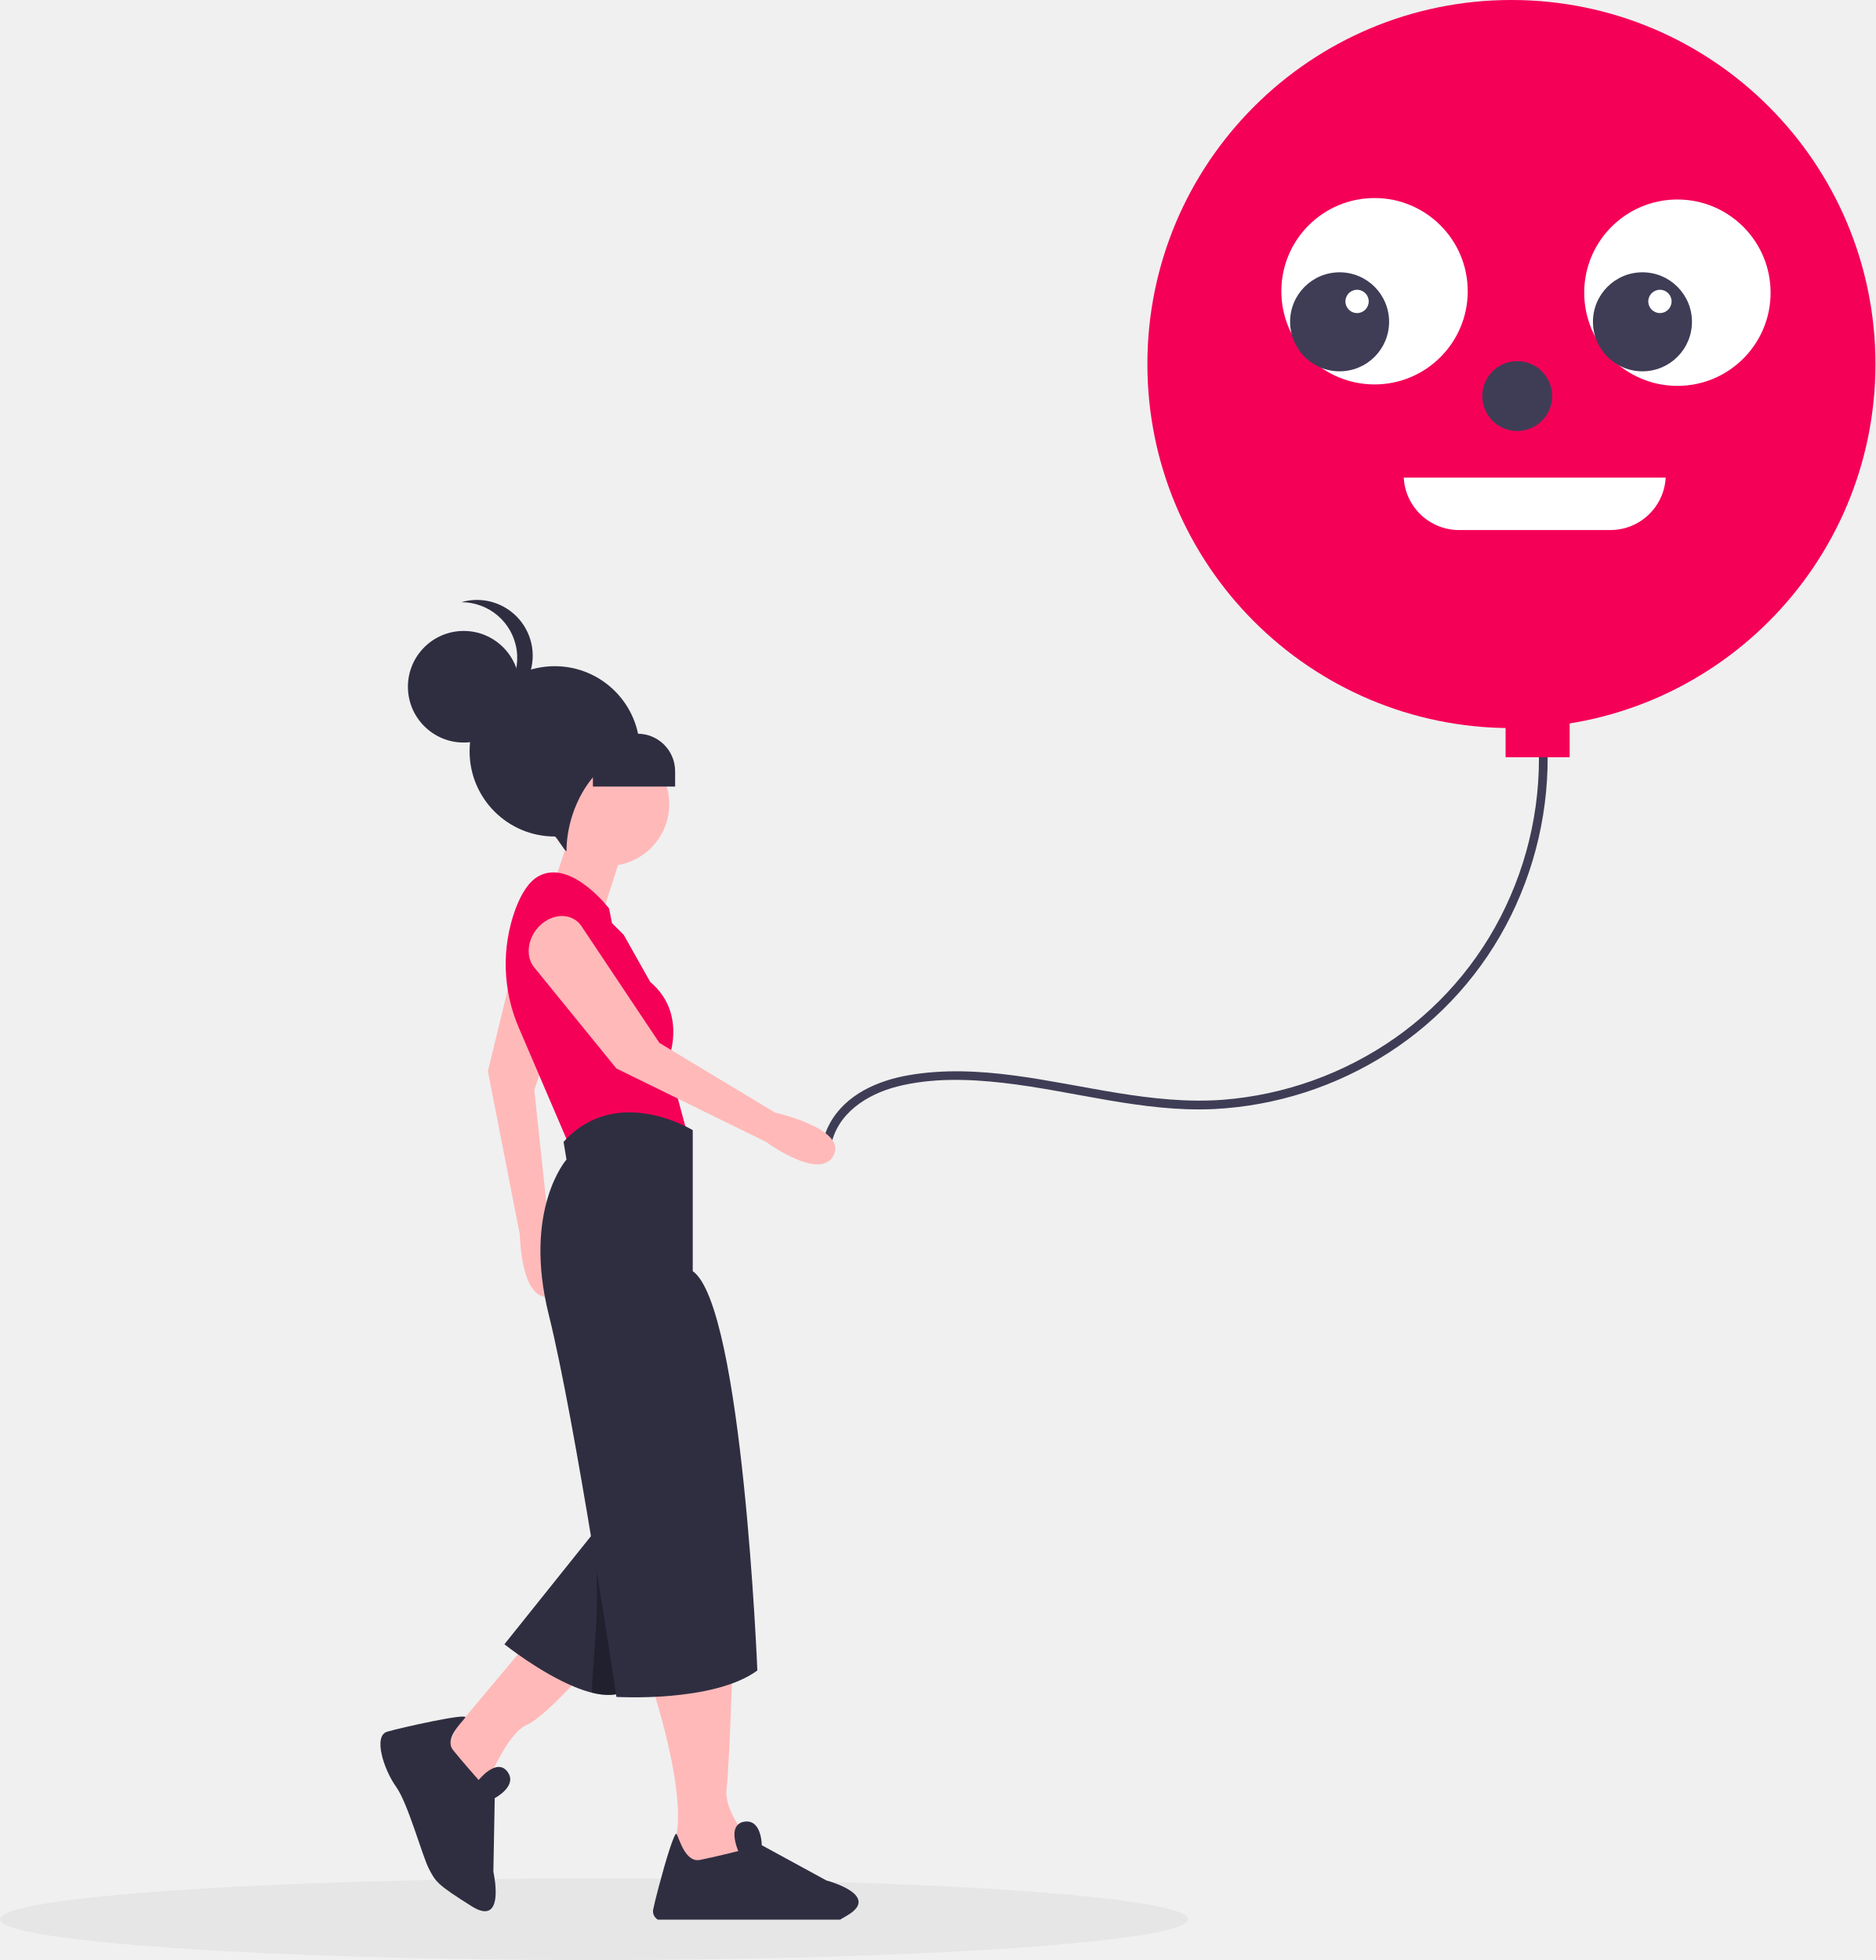
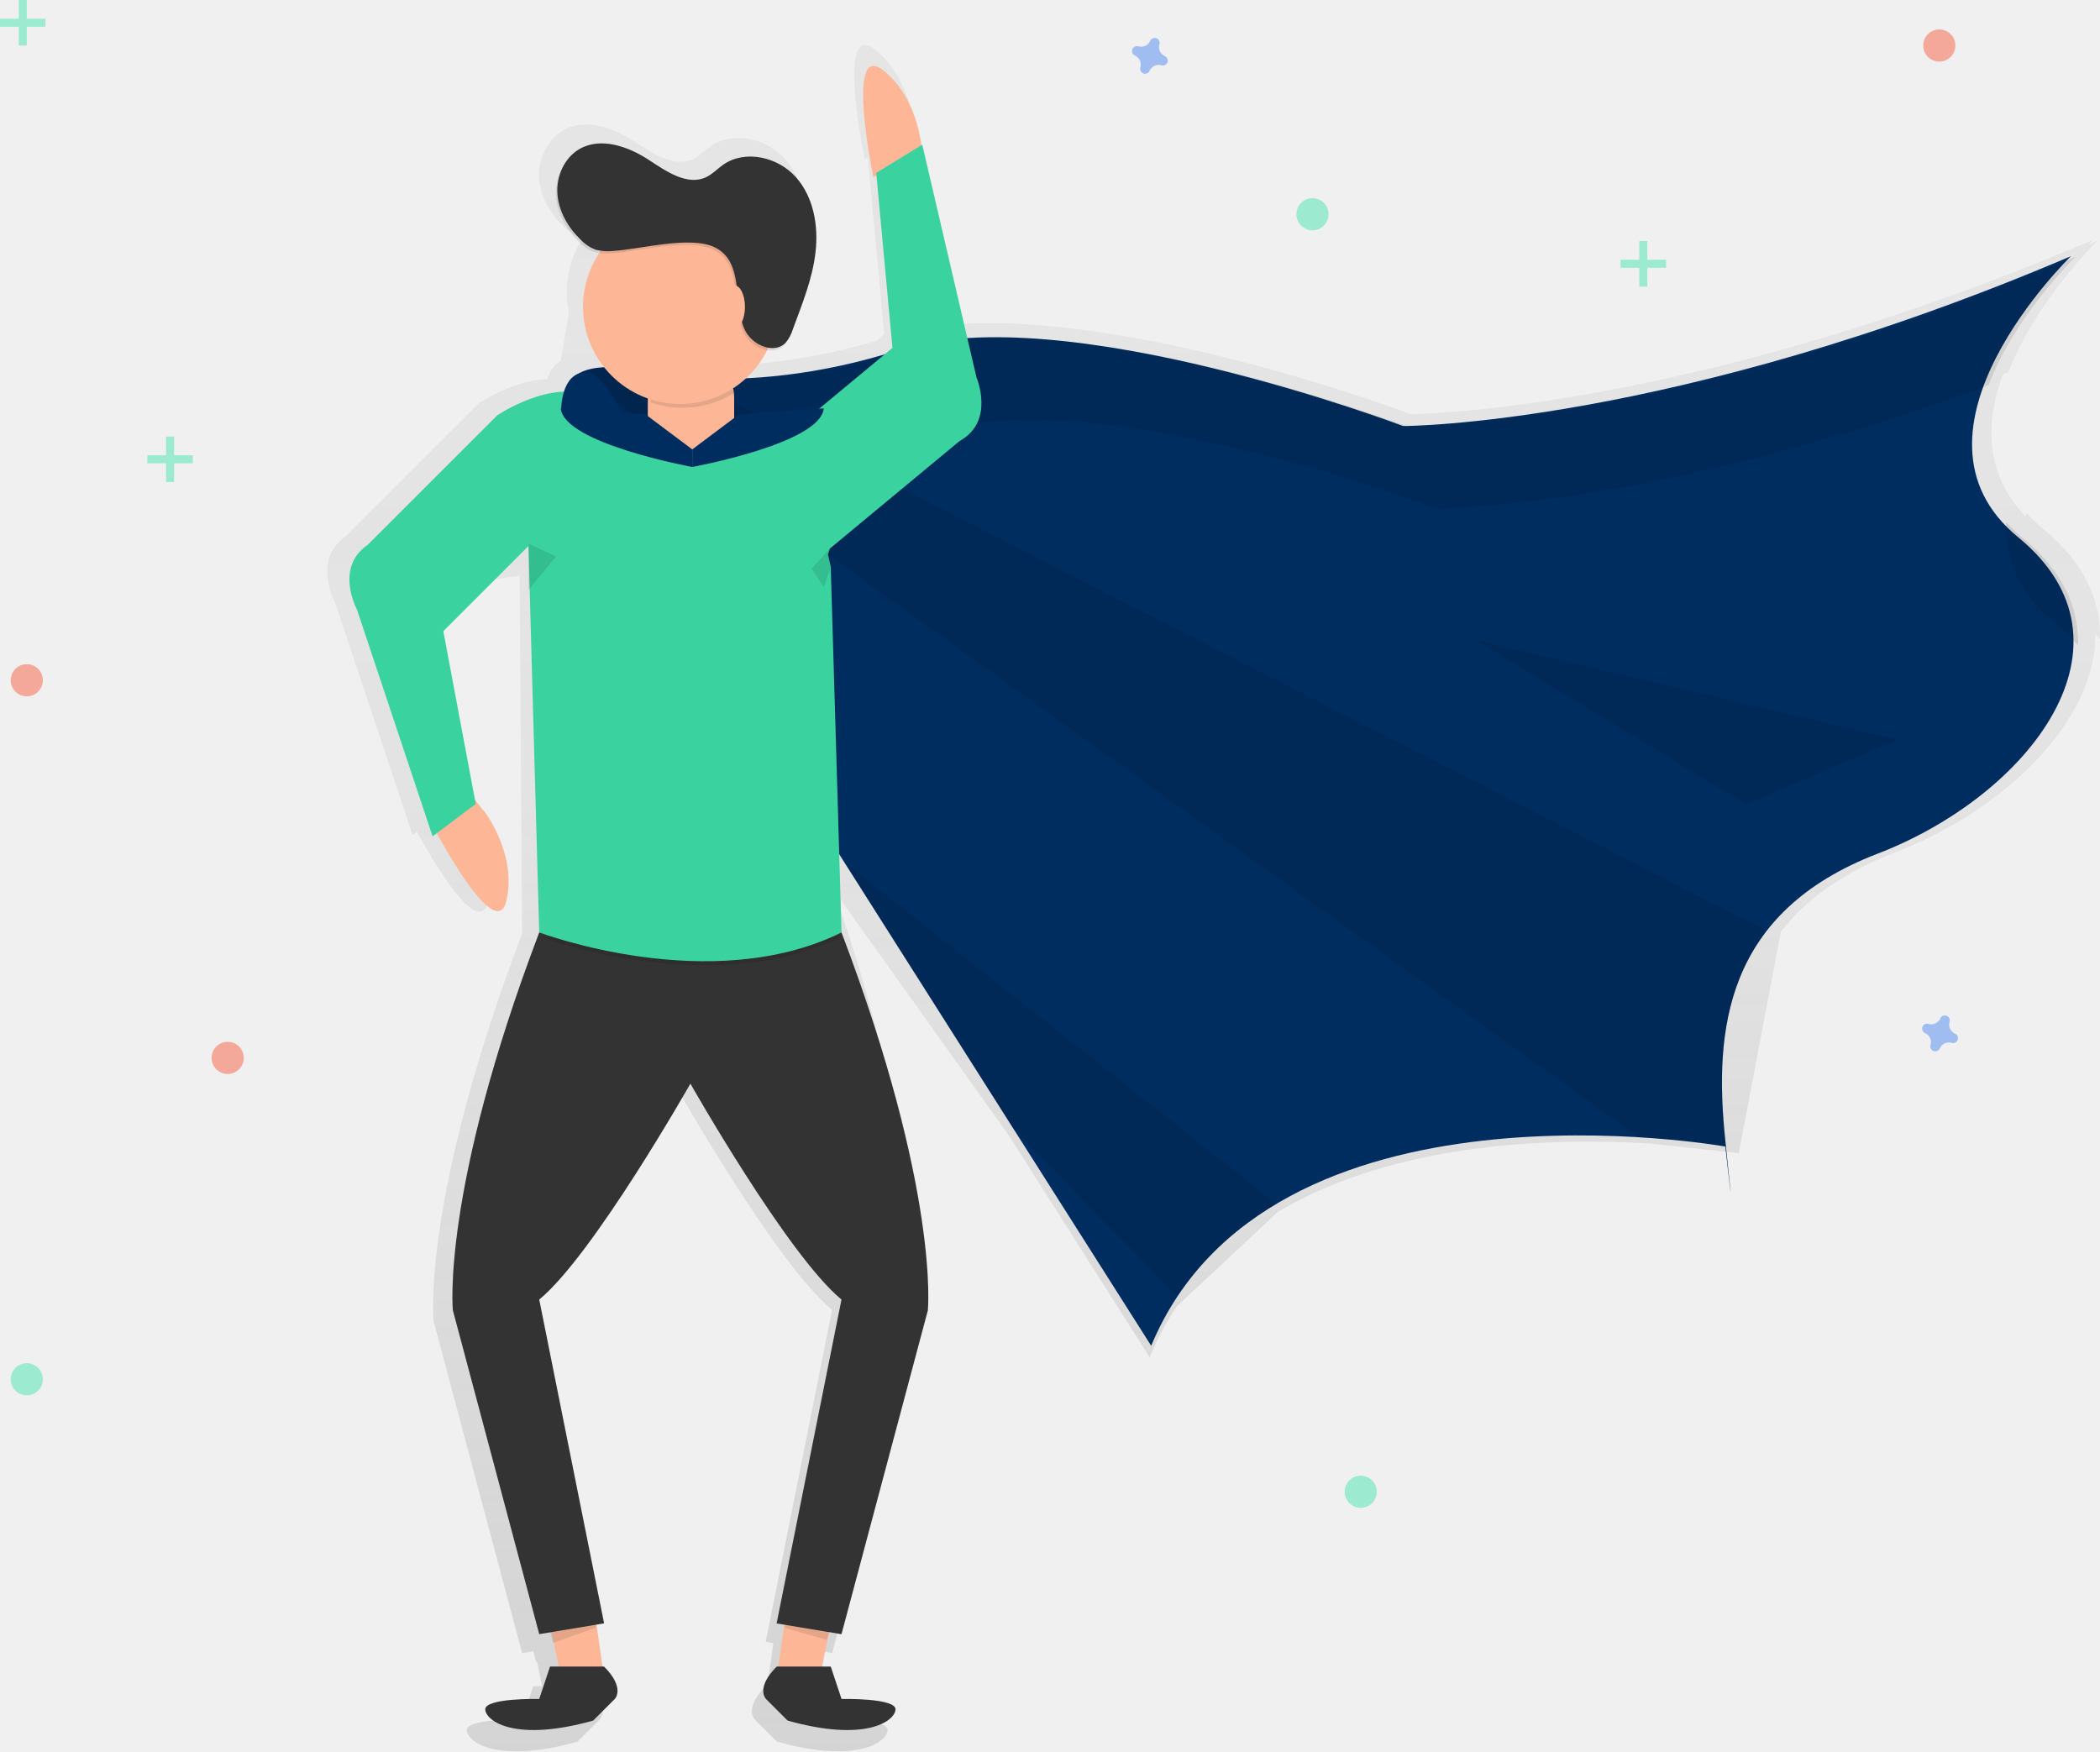
- <svg xmlns="http://www.w3.org/2000/svg" id="b22e8909-c3f8-4767-9c4c-2d5712586e12" data-name="Layer 1" width="644" height="673" viewBox="0 0 644 673">
-   <ellipse cx="204" cy="659" rx="204" ry="14" fill="#e6e6e6" />
-   <path d="M563.329,507.093c2.002-11.244,12.366-17.851,22.7-20.496,11.795-3.018,24.368-2.647,36.371-1.285,24.172,2.742,47.907,10.15,72.437,9.002a122.02,122.02,0,0,0,59.952-19.292,118.068,118.068,0,0,0,42.089-47.18,122.145,122.145,0,0,0,12.27-62.508c-.201-2.68-.505-5.348-.882-8.008-.269-1.904-3.16-1.094-2.893.798a118.187,118.187,0,0,1-8.722,63.084,115.317,115.317,0,0,1-39.737,48.788,119.323,119.323,0,0,1-59.096,21.14c-24.217,1.768-47.747-5.192-71.545-8.345-12.019-1.592-24.278-2.186-36.278-.098-10.63,1.849-21.535,6.603-26.992,16.451a23.168,23.168,0,0,0-2.566,7.153c-.336,1.888,2.554,2.698,2.893.798Z" transform="translate(-278 -113.5)" fill="#3f3d56" />
-   <circle cx="519" cy="125" r="125" fill="#f50057" />
-   <circle cx="472" cy="100" r="32" fill="#fff" />
-   <path d="M760.026,277.5A19.024,19.024,0,0,0,779,295.5h52a19.024,19.024,0,0,0,18.974-18Z" transform="translate(-278 -113.5)" fill="#fff" />
-   <circle cx="460" cy="110.5" r="17" fill="#3f3d56" />
-   <circle cx="466" cy="103.5" r="4" fill="#fff" />
-   <circle cx="576" cy="100.5" r="32" fill="#fff" />
-   <circle cx="564" cy="110.5" r="17" fill="#3f3d56" />
-   <circle cx="570" cy="103.5" r="4" fill="#fff" />
-   <circle cx="521" cy="136" r="12" fill="#3f3d56" />
-   <rect x="517" y="243" width="22" height="17" fill="#f50057" />
-   <path d="M501.262,690.619s14.116,41.341,8.066,56.465l18.15,16.133,11.091-14.116s-12.1-12.1-11.091-21.175,2.017-41.341,2.017-41.341Z" transform="translate(-278 -113.5)" fill="#ffb9b9" />
-   <path d="M568.813,771.279c-.824.482-1.611.938-2.333,1.357H503.895a3.303,3.303,0,0,1-1.623-3.373c.292-1.496,1.04-4.54,1.966-8.04,2.194-8.281,5.415-19.124,6.113-17.97a.012.012,0,0,1,.013.013c.977,1.801,2.993,9.866,8.04,8.864,5.047-1.015,13.113-3.031,13.113-3.031s-2.879-6.468-.127-9.08a3.857,3.857,0,0,1,2.143-1.002c6.049-1.002,6.049,8.066,6.049,8.066L561.762,759.18a36.842,36.842,0,0,1,5.58,2.042C571.844,763.327,576.295,766.929,568.813,771.279Z" transform="translate(-278 -113.5)" fill="#2f2e41" />
-   <path d="M460.929,675.494l-26.216,31.258-7.058,16.133,9.075,7.058,8.066-3.025s7.058-18.15,14.116-21.175,24.199-23.191,24.199-23.191Z" transform="translate(-278 -113.5)" fill="#ffb9b9" />
-   <path d="M515.882,651.507,502.512,676.291l-9.579,17.746c-3.065,1.825-7.149,1.795-11.545.716a44.217,44.217,0,0,1-6.01-2.007c-11.999-4.91-24.169-14.661-24.169-14.661l23.03-28.777,7.522-9.387,1.785-2.238,8.601,3.68,15.175,6.483Z" transform="translate(-278 -113.5)" fill="#2f2e41" />
-   <path d="M456.211,437.492l-10.68,43.81,10.993,56.205s.271,22.976,10.345,21.232-.483-24.916-.483-24.916l-4.928-46.085,15.755-45.53c1.276-3.688-.335-7.647-4.032-9.905l0,0C466.943,428.493,458.078,431.203,456.211,437.492Z" transform="translate(-278 -113.5)" fill="#ffb9b9" />
-   <path d="M493.699,399.721l-9.075,28.233-17.141-9.075s7.058-20.166,7.058-23.191S493.699,399.721,493.699,399.721Z" transform="translate(-278 -113.5)" fill="#ffb9b9" />
-   <circle cx="208.641" cy="276.138" r="21.175" fill="#ffb9b9" />
-   <path d="M492.187,434.508l-4.033-4.033-1.008-5.042s-13.108-17.141-24.199-11.091c-3.466,1.891-6.046,6.243-7.955,11.334a55.057,55.057,0,0,0,1.266,40.953l17.78,41.487,40.332-4.033-7.058-26.216s7.058-16.133-6.05-27.224Z" transform="translate(-278 -113.5)" fill="#f50057" />
-   <path d="M515.882,651.507,502.512,676.291l-9.579,17.746c-3.065,1.825-7.149,1.795-11.545.716-.766-5.102,3.811-32.064.212-54.045l.161-.787,1.785-2.238,8.601,3.68,15.175,6.483Z" transform="translate(-278 -113.5)" opacity="0.3" />
-   <path d="M515.882,501.561s-26.216-16.133-44.366,4.033l1.008,6.05s-15.125,17.141-6.05,53.441,23.191,131.081,23.191,131.081,33.274,2.017,48.399-9.075c0,0-5.042-125.031-22.183-137.13Z" transform="translate(-278 -113.5)" fill="#2f2e41" />
-   <path d="M461.216,445.401l28.45,34.985L541.09,505.594s18.469,13.669,23.168,4.589-20.143-14.672-20.143-14.672L504.42,471.586l-26.754-40.068c-2.167-3.246-6.296-4.354-10.328-2.773h0C460.532,431.412,457.334,440.114,461.216,445.401Z" transform="translate(-278 -113.5)" fill="#ffb9b9" />
-   <path d="M442.367,724.703s6.181-7.773,9.873-2.875-4.354,9.095-4.354,9.095l-.468,25.264s4.391,19.317-7.463,11.854-12.32-8.357-14.652-12.827-7.15-22.427-11.308-28.219-7.967-17.452-3.03-18.89,27.945-6.557,26.799-4.851-7.366,7.224-4.14,11.227S442.367,724.703,442.367,724.703Z" transform="translate(-278 -113.5)" fill="#2f2e41" />
-   <path d="M497.731,371.565c0-.026.002-.051.002-.077a29.241,29.241,0,1,0-29.241,29.241c.679,0,3.366,5.087,4.033,5.042C472.565,390.336,482.549,372.602,497.731,371.565Z" transform="translate(-278 -113.5)" fill="#2f2e41" />
-   <circle cx="159.234" cy="235.806" r="19.158" fill="#2f2e41" />
-   <path d="M436.355,320.285a19.131,19.131,0,0,1,5.466,37.501,19.144,19.144,0,1,0-5.466-37.501Z" transform="translate(-278 -113.5)" fill="#2f2e41" />
-   <path d="M203.6,251.939H218.948a12.884,12.884,0,0,1,12.884,12.884v5.265a0,0,0,0,1,0,0H203.6a0,0,0,0,1,0,0V251.939A0,0,0,0,1,203.6,251.939Z" fill="#2f2e41" />
+ <svg xmlns="http://www.w3.org/2000/svg" id="1cf4a4b6-30d3-491e-a53d-552d6204f4f6" data-name="Layer 1" width="906.42" height="756" viewBox="0 0 906.42 756">
+   <defs>
+     <linearGradient id="af67113a-287e-4ea5-97c7-bca3f36ab9af" x1="670.67" y1="828" x2="670.67" y2="91.4" gradientUnits="userSpaceOnUse">
+       <stop offset="0" stop-color="gray" stop-opacity="0.25" />
+       <stop offset="0.54" stop-color="gray" stop-opacity="0.12" />
+       <stop offset="1" stop-color="gray" stop-opacity="0.1" />
+     </linearGradient>
+     <clipPath id="07e7d08c-c6f9-475f-8fa6-c69f2c72c8fe" transform="translate(-146.79 -72)">
+       <path id="c8ed4358-d450-436c-89b2-67b880a93208" data-name="&lt;Clipping Path&gt;" d="M413.56,230.63s50.57,15.17,121.38-7.59,217.47,32.87,217.47,32.87,116.32,0,288.28-73.33c0,0-78.39,75.86-22.76,121.38s5.06,111.26-60.69,136.55-70.8,75.86-65.75,123.91,0,2.53,0,2.53-197.24-35.4-247.82,86L393.33,258.45S378.16,228.11,413.56,230.63Z" fill="#002d60" />
+     </clipPath>
+   </defs>
+   <path d="M1028.76,300.38a65.25,65.25,0,0,1-7.44-7.1c0,.61,0,1.22,0,1.83-18.17-18.54-17.53-41-10.09-61.49l2.46-.91c11.68-30.88,38.45-56.78,38.45-56.78l-4,1.68c1.24-1.28,1.95-2,1.95-2-166,70.81-281.5,74.94-294.38,75.18-7.94-3-73.36-26.82-136.65-35.7-19.91-2.89-39.68-4.34-57.44-3.22l-19.94-85.61-.38.23c-.93-7.34-4.38-23.32-17-33.23C507.45,80.1,520,140.65,520,140.65l1.38-.65,7.06,76.24L525,219.12a262.06,262.06,0,0,1-61.32,10.57A43.15,43.15,0,0,0,473,217.26a8.29,8.29,0,0,0,7.51-2.23,10.19,10.19,0,0,0,1.65-2.31,22,22,0,0,0,2.2-4.73c4.14-11.12,8.66-22.27,10-34.05s-.86-24.56-8.79-33.39-22.39-12.19-32.1-5.37c-2.51,1.76-4.64,4.1-7.4,5.44-8.41,4.07-17.74-2.53-25.57-7.63-9.1-5.93-21.12-10.18-30.55-4.8a18.7,18.7,0,0,0-7,7.18,22.84,22.84,0,0,0-3.47,13.75c.54,7.77,4.73,15,10.34,20.36a17.65,17.65,0,0,0,6.77,4.42,12.56,12.56,0,0,0,2,.44,43.11,43.11,0,0,0-6.26,32.46l-3.49,21.12c-3.1,1.45-4.83,4.62-5.8,7.72-14.59.43-29.52,10.43-29.52,10.43l-57.34,57.34c-14.87,10.09-4.78,28.67-4.78,28.67l33.45,100.35,1.85-1.38c6.86,12.5,27,47,30.87,29.8,4.73-20.84-10-39.76-10-39.76l-.18,0-3.81-4.9-14-74.6L347.29,324l23.8-3.47L372.15,475c-43.54,114.69-38.23,167.25-38.23,167.25l38.23,143.36,4.88-.81,1.18,4.72.43-.15,2.12,10.58h-3.82l-4.78,14.34s-24.42-.53-23.89,4.78,13.81,14.34,47.79,4.78l9.56-9.56s4.78-4.78-4.78-14.34h-.68l-2.65-18.56,3.33-.56L372.15,637.44c23.89-19.65,66.9-95.57,66.9-95.57s43,75.93,66.9,95.57L477.28,780.79l3.33.56L478,799.91h-.68c-9.56,9.56-4.78,14.34-4.78,14.34l9.56,9.56c34,9.56,47.26.53,47.79-4.78S506,814.25,506,814.25l-4.78-14.34h-3.82l2.75-13.76.49-1.47,5.36.89,38.23-143.36s-.71-82.83-37.83-186.37l76.26,106.94L643,657.92a129.34,129.34,0,0,1,11.73-22l43.66-40.79c50.75-30.19,118.5-32,160.34-29.51l38.58,4.17,18.14-95.56c10.57-13.61,26.26-25.35,49.07-34.13,47.32-18.2,87-56.84,86.68-94.41.69.77,1.36,1.54,2,2.32C1053.69,331.39,1046.48,314.89,1028.76,300.38ZM505,442.13l-.05-1.76,2.2,3.46Z" transform="translate(-146.79 -72)" fill="url(#af67113a-287e-4ea5-97c7-bca3f36ab9af)" />
+   <path d="M355.67,422l-.18,0L347,411.05l-13.74,13.74,1.52,2.28-1.73.42s27.73,53.56,32.35,33.23S355.67,422,355.67,422Z" transform="translate(-146.79 -72)" fill="#fdb797" />
+   <path id="83eae6ee-46c5-4585-a2a2-a187faac01c1" data-name="&lt;Clipping Path&gt;" d="M413.56,230.63s50.57,15.17,121.38-7.59,217.47,32.87,217.47,32.87,116.32,0,288.28-73.33c0,0-78.39,75.86-22.76,121.38s5.06,111.26-60.69,136.55-70.8,75.86-65.75,123.91,0,2.53,0,2.53-197.24-35.4-247.82,86L393.33,258.45S378.16,228.11,413.56,230.63Z" transform="translate(-146.79 -72)" fill="#002d60" />
+   <g clip-path="url(#07e7d08c-c6f9-475f-8fa6-c69f2c72c8fe)">
+     <polygon points="141.46 84.18 771.11 536.82 809.04 425.56 141.46 84.18" opacity="0.1" />
+     <polygon points="179.39 225.79 528.35 579.81 578.93 541.88 179.39 225.79" opacity="0.1" />
+   </g>
+   <g opacity="0.1">
+     <path d="M428.17,266.32s50.57,15.17,121.38-7.59S767,291.61,767,291.61s94.1,0,238.14-53.36c11.39-30.12,37.49-55.38,37.49-55.38-172,73.33-288.28,73.33-288.28,73.33s-146.67-55.63-217.47-32.87-121.38,7.59-121.38,7.59c-35.4-2.53-20.23,27.82-20.23,27.82l10.41,16.41C407.85,269.62,413.9,265.3,428.17,266.32Z" transform="translate(-146.79 -72)" />
+     <path d="M1019.9,304.25a63.64,63.64,0,0,1-7.26-6.93c-.58,14.93,4.57,29.78,19.9,42.33a78.94,78.94,0,0,1,11.18,11.06C1044.21,334.49,1037.18,318.39,1019.9,304.25Z" transform="translate(-146.79 -72)" />
+   </g>
+   <polygon points="358.58 700.77 353.92 724.08 335.27 724.08 339.94 691.45 358.58 700.77" fill="#fdb797" />
+   <polygon points="358.2 703.99 356.89 707.93 338.5 702.68 339.81 700.05 358.2 703.99" opacity="0.1" />
+   <polygon points="237.41 700.77 242.07 724.08 260.71 724.08 256.05 691.45 237.41 700.77" fill="#fdb797" />
+   <polygon points="237.34 703.99 238.65 709.24 257.05 702.68 257.05 700.05 237.34 703.99" opacity="0.1" />
+   <path d="M544.82,138.49s-.52-23.36-16.93-36.22-4.13,46.19-4.13,46.19Z" transform="translate(-146.79 -72)" fill="#fdb797" />
+   <path d="M407.5,791.42H384.2l-4.66,14s-23.82-.52-23.3,4.66,13.46,14,46.6,4.66l9.32-9.32S416.82,800.74,407.5,791.42Z" transform="translate(-146.79 -72)" fill="#333" />
+   <path d="M482.06,791.42h23.3l4.66,14s23.82-.52,23.3,4.66-13.46,14-46.6,4.66l-9.32-9.32S472.74,800.74,482.06,791.42Z" transform="translate(-146.79 -72)" fill="#333" />
+   <path d="M510,474.51H379.54c-42.46,111.85-37.28,163.12-37.28,163.12l37.28,139.81,28-4.66L379.54,633c23.3-19.16,65.25-93.21,65.25-93.21S486.72,613.8,510,633l-28,139.81,28,4.66,37.28-139.81S552.49,586.36,510,474.51Z" transform="translate(-146.79 -72)" fill="#333" />
+   <path d="M379.54,476.32s74,28,130.49,0H379.54Z" transform="translate(-146.79 -72)" opacity="0.1" />
+   <path d="M375.42,307.19l-37.28,37.28,14,74.57-18.64,14-32.62-97.87s-9.84-18.12,4.66-28l55.93-55.93s24-16.08,40.5-7.84-26.87,63.2-26.87,63.2" transform="translate(-146.79 -72)" fill="#3ad29f" />
+   <path d="M374.87,306.73l4.66,167.78s74,28,130.49,0l-4.66-157.94-1.19-5.22.86-2.57,56-46.44c15.35-8.45,7.24-27.41,7.24-27.41l-23.4-100.47L525,146.64l7,75.54-39.88,33.08-1-.05,0,.25-102.23-4.65" transform="translate(-146.79 -72)" fill="#3ad29f" />
+   <rect x="279.61" y="155.76" width="37.28" height="41.94" rx="15.83" ry="15.83" fill="#fdb797" />
+   <path d="M427.59,245.67a41.93,41.93,0,0,0,36-4,18.71,18.71,0,0,0-17.52-12.29h0A18.7,18.7,0,0,0,427.59,245.67Z" transform="translate(-146.79 -72)" opacity="0.1" />
+   <circle cx="293.59" cy="132.46" r="41.94" fill="#fdb797" />
+   <path d="M411.25,181.33a21.6,21.6,0,0,1-7.8-.44,17.22,17.22,0,0,1-6.6-4.32c-5.48-5.26-9.56-12.28-10.09-19.86s3-15.61,9.57-19.37c9.2-5.24,20.93-1.1,29.8,4.68,7.63,5,16.74,11.41,24.94,7.44,2.69-1.3,4.77-3.59,7.22-5.3,9.47-6.65,23.57-3.37,31.3,5.24s9.9,21.07,8.57,32.57-5.73,22.37-9.77,33.21a16.11,16.11,0,0,1-3.13,5.83c-4.92,5.05-14.13,1.13-17.37-5.13-5.63-10.89,0-29.77-13.3-36.12C444,174.72,422.62,180.59,411.25,181.33Z" transform="translate(-146.79 -72)" opacity="0.1" />
+   <path d="M411.88,180.29a21.6,21.6,0,0,1-7.8-.44,17.22,17.22,0,0,1-6.6-4.32c-5.48-5.26-9.56-12.28-10.09-19.86s3-15.61,9.57-19.37c9.2-5.24,20.93-1.1,29.8,4.68,7.63,5,16.74,11.41,24.94,7.44,2.69-1.3,4.77-3.59,7.22-5.3,9.47-6.65,23.57-3.37,31.3,5.24s9.9,21.07,8.57,32.57S493,203.3,489,214.14a16.11,16.11,0,0,1-3.13,5.83c-4.92,5.05-14.13,1.13-17.37-5.13-5.63-10.89,0-29.77-13.3-36.12C444.66,173.68,423.24,179.56,411.88,180.29Z" transform="translate(-146.79 -72)" fill="#333" />
+   <ellipse cx="316.89" cy="132.46" rx="4.66" ry="9.32" fill="#fdb797" />
+   <polygon points="228.14 234.71 239.97 240.25 228.14 254.71 228.14 234.71" opacity="0.1" />
+   <polygon points="358.2 236.75 350.32 245.51 355.57 253.39 358.64 244.63 358.2 236.75" opacity="0.1" />
+   <path d="M445.59,266v7.59s-55.35-10.11-56.76-25.29l36.53,2.53Z" transform="translate(-146.79 -72)" fill="#002d60" />
+   <path d="M445.59,266v7.59s55.35-10.11,56.76-25.29l-36.53,2.53Z" transform="translate(-146.79 -72)" fill="#002d60" />
+   <polygon points="637.09 276.36 819.16 319.35 753.41 347.17 637.09 276.36" opacity="0.1" />
+   <path d="M389,248.67s0-15.89,10.6-15.89,21.19,31.79,21.19,31.79Z" transform="translate(-146.79 -72)" fill="#002d60" />
+   <circle cx="11.56" cy="293.66" r="6.94" fill="#f55f44" opacity="0.5" />
+   <circle cx="98.27" cy="456.68" r="6.94" fill="#f55f44" opacity="0.5" />
+   <circle cx="837.05" cy="19.65" r="6.94" fill="#f55f44" opacity="0.5" />
+   <path d="M649.59,96.23a4.25,4.25,0,0,1-2.37-5.13,2,2,0,0,0,.09-.47h0a2.13,2.13,0,0,0-3.83-1.41h0a2,2,0,0,0-.24.42A4.25,4.25,0,0,1,638.12,92a2,2,0,0,0-.47-.09h0a2.13,2.13,0,0,0-1.41,3.83h0a2,2,0,0,0,.42.24A4.25,4.25,0,0,1,639,101.1a2,2,0,0,0-.09.47h0a2.13,2.13,0,0,0,3.83,1.41h0a2,2,0,0,0,.24-.42,4.25,4.25,0,0,1,5.13-2.37,2,2,0,0,0,.47.09h0A2.13,2.13,0,0,0,650,96.46h0A2,2,0,0,0,649.59,96.23Z" transform="translate(-146.79 -72)" fill="#4d8af0" opacity="0.5" />
+   <path d="M990.65,518.22a4.25,4.25,0,0,1-2.37-5.13,2,2,0,0,0,.09-.47h0a2.13,2.13,0,0,0-3.83-1.41h0a2,2,0,0,0-.24.42,4.25,4.25,0,0,1-5.13,2.37,2,2,0,0,0-.47-.09h0a2.13,2.13,0,0,0-1.41,3.83h0a2,2,0,0,0,.42.24,4.25,4.25,0,0,1,2.37,5.13,2,2,0,0,0-.09.47h0a2.13,2.13,0,0,0,3.83,1.41h0a2,2,0,0,0,.24-.42,4.25,4.25,0,0,1,5.13-2.37,2,2,0,0,0,.47.09h0a2.13,2.13,0,0,0,1.41-3.83h0A2,2,0,0,0,990.65,518.22Z" transform="translate(-146.79 -72)" fill="#4d8af0" opacity="0.5" />
+   <circle cx="587.32" cy="643.97" r="6.94" fill="#47e6b1" opacity="0.5" />
+   <circle cx="11.56" cy="595.42" r="6.94" fill="#47e6b1" opacity="0.5" />
+   <circle cx="566.51" cy="92.49" r="6.94" fill="#47e6b1" opacity="0.5" />
+   <g opacity="0.5">
+     <rect x="8.09" width="3.47" height="19.65" fill="#47e6b1" />
+     <rect x="154.88" y="72" width="3.47" height="19.65" transform="translate(91.65 -146.79) rotate(90)" fill="#47e6b1" />
+   </g>
+   <g opacity="0.5">
+     <rect x="71.68" y="188.45" width="3.47" height="19.65" fill="#47e6b1" />
+     <rect x="218.47" y="260.45" width="3.47" height="19.65" transform="translate(343.69 -21.93) rotate(90)" fill="#47e6b1" />
+   </g>
+   <g opacity="0.5">
+     <rect x="707.56" y="104.05" width="3.47" height="19.65" fill="#47e6b1" />
+     <rect x="854.35" y="176.05" width="3.47" height="19.65" transform="translate(895.18 -742.21) rotate(90)" fill="#47e6b1" />
+   </g>
</svg>
